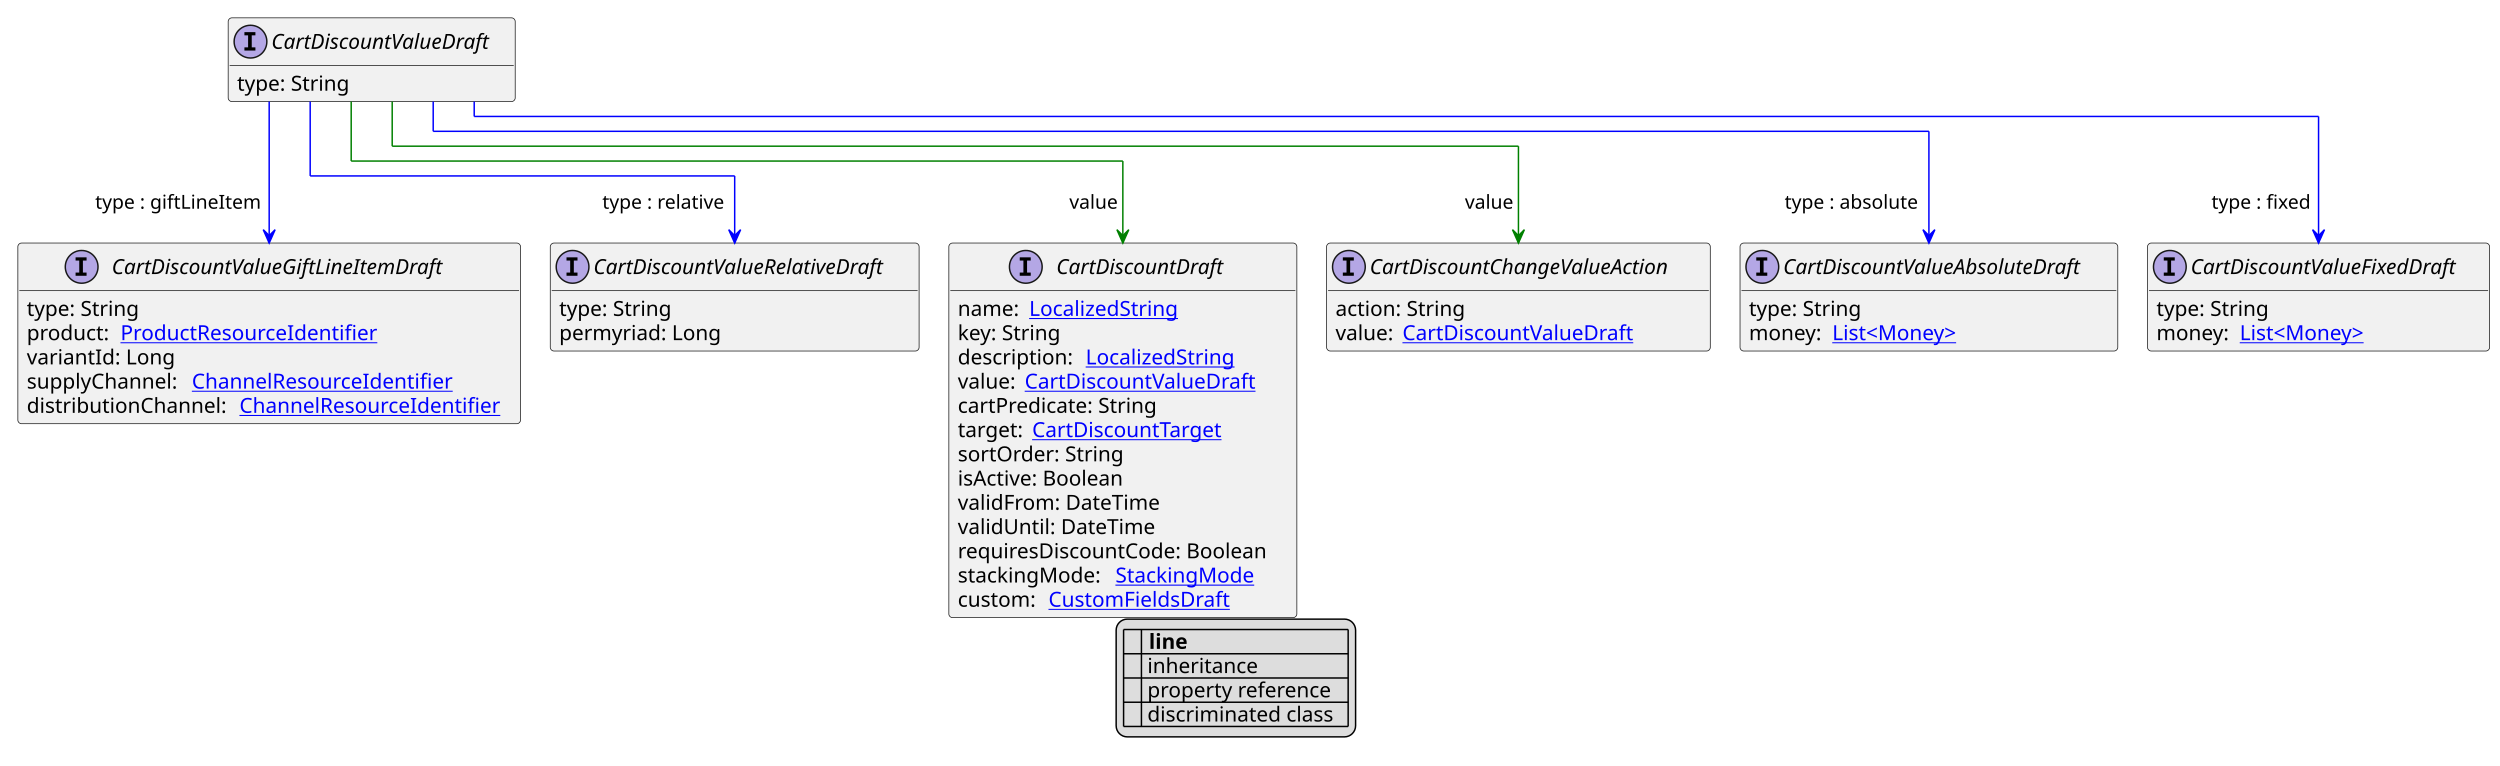
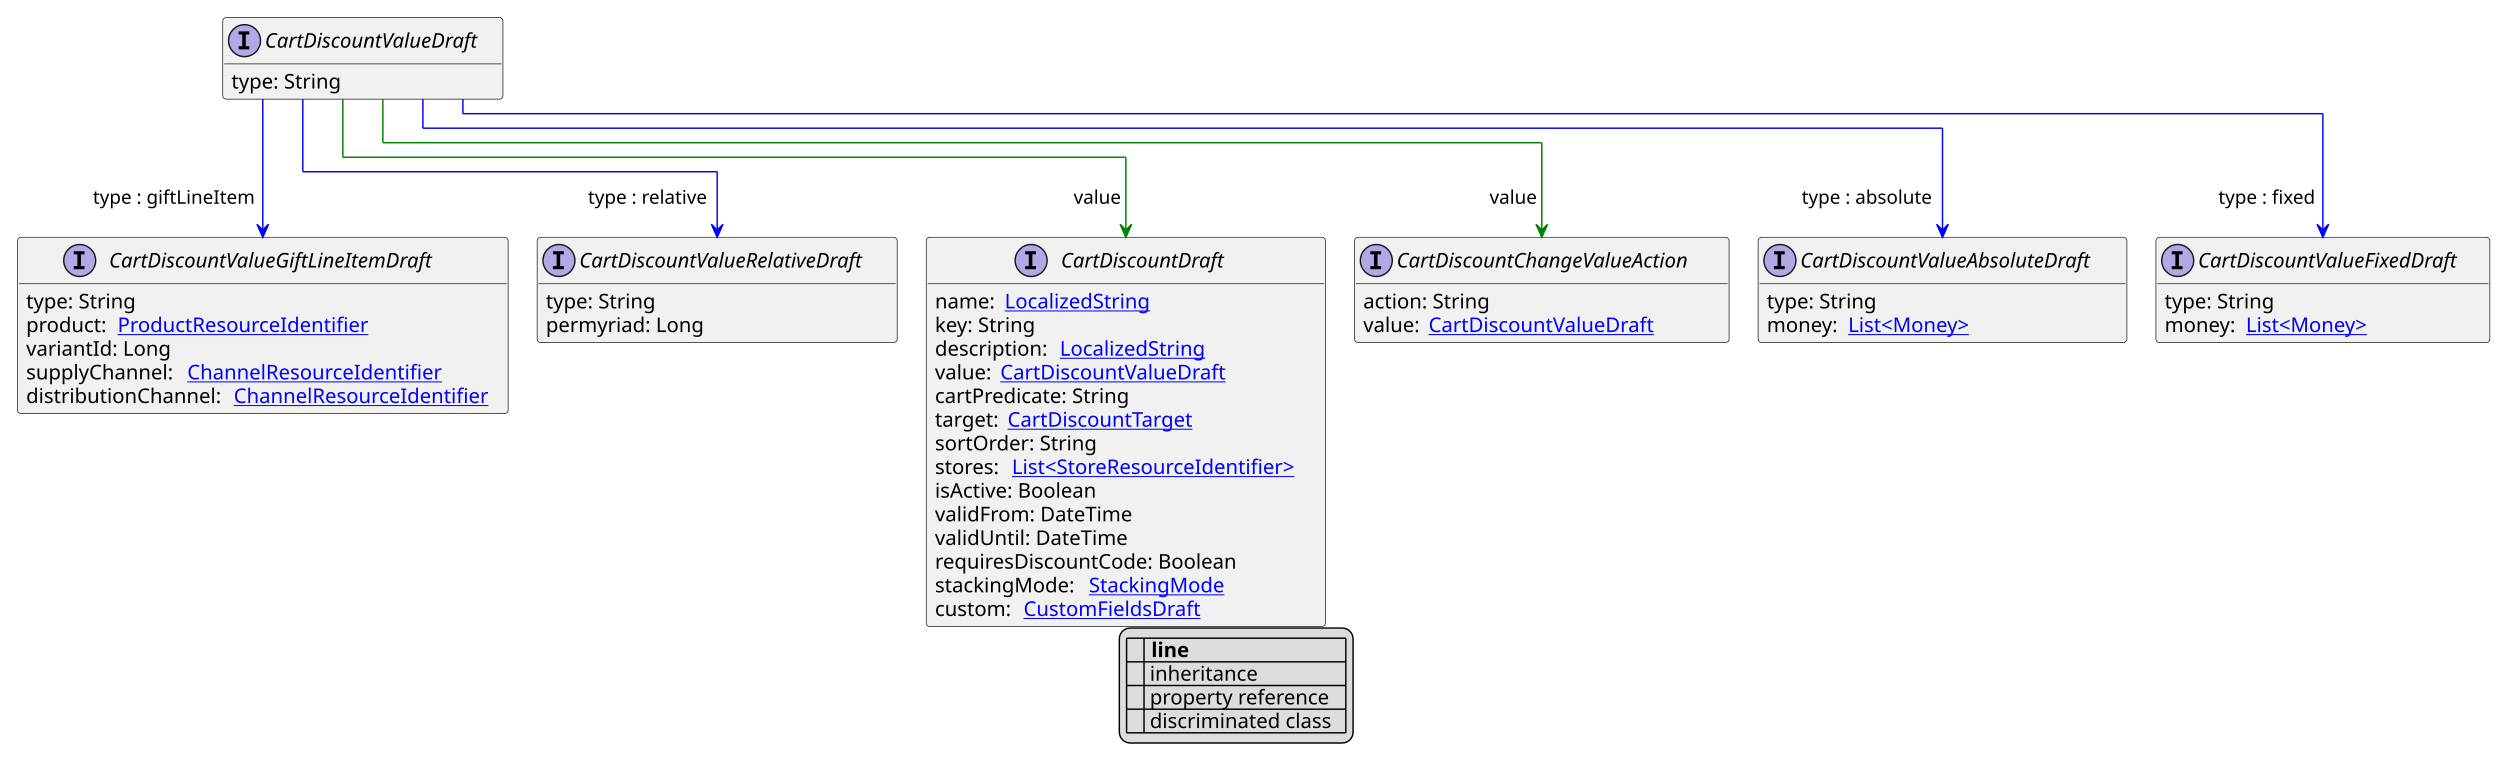
- <svg xmlns="http://www.w3.org/2000/svg" xmlns:xlink="http://www.w3.org/1999/xlink" contentStyleType="text/css" height="515px" preserveAspectRatio="none" style="width:1681px;height:515px;background:#FFFFFF;" version="1.1" viewBox="0 0 1681 515" width="1681px" zoomAndPan="magnify">
+ <svg xmlns="http://www.w3.org/2000/svg" xmlns:xlink="http://www.w3.org/1999/xlink" contentStyleType="text/css" height="531px" preserveAspectRatio="none" style="width:1722px;height:531px;background:#FFFFFF;" version="1.1" viewBox="0 0 1722 531" width="1722px" zoomAndPan="magnify">
  <defs>
-     <filter height="1" id="b1lmuwl3vvzh7r0" width="1" x="0" y="0">
+     <filter height="1" id="b1c363ugp8asr60" width="1" x="0" y="0">
      <feFlood flood-color="#000000" result="flood" />
      <feComposite in="SourceGraphic" in2="flood" operator="over" />
    </filter>
-     <filter height="1" id="b1lmuwl3vvzh7r1" width="1" x="0" y="0">
+     <filter height="1" id="b1c363ugp8asr61" width="1" x="0" y="0">
      <feFlood flood-color="#008000" result="flood" />
      <feComposite in="SourceGraphic" in2="flood" operator="over" />
    </filter>
-     <filter height="1" id="b1lmuwl3vvzh7r2" width="1" x="0" y="0">
+     <filter height="1" id="b1c363ugp8asr62" width="1" x="0" y="0">
      <feFlood flood-color="#0000FF" result="flood" />
      <feComposite in="SourceGraphic" in2="flood" operator="over" />
    </filter>
  </defs>
  <g>
    <a href="CartDiscountValueDraft.svg" target="_top" title="CartDiscountValueDraft.svg" xlink:actuate="onRequest" xlink:href="CartDiscountValueDraft.svg" xlink:show="new" xlink:title="CartDiscountValueDraft.svg" xlink:type="simple">
      <g id="elem_CartDiscountValueDraft">
        <rect codeLine="10" fill="#F1F1F1" height="56.297" id="CartDiscountValueDraft" rx="2.5" ry="2.5" style="stroke:#181818;stroke-width:0.5;" width="193" x="153.429" y="12" />
        <ellipse cx="168.429" cy="28" fill="#B4A7E5" rx="11" ry="11" style="stroke:#181818;stroke-width:1.0;" />
        <path d="M164.35,23.766 L164.35,21.609 L171.741,21.609 L171.741,23.766 L169.272,23.766 L169.272,31.844 L171.741,31.844 L171.741,34 L164.35,34 L164.35,31.844 L166.819,31.844 L166.819,23.766 L164.35,23.766 Z " fill="#000000" />
        <text fill="#000000" font-family="sans-serif" font-size="14" font-style="italic" lengthAdjust="spacing" textLength="161" x="182.429" y="32.847">CartDiscountValueDraft</text>
        <line style="stroke:#181818;stroke-width:0.5;" x1="154.429" x2="345.429" y1="44" y2="44" />
        <text fill="#000000" font-family="sans-serif" font-size="14" lengthAdjust="spacing" textLength="79" x="159.429" y="60.995">type: String</text>
      </g>
    </a>
    <a href="CartDiscountValueAbsoluteDraft.svg" target="_top" title="CartDiscountValueAbsoluteDraft.svg" xlink:actuate="onRequest" xlink:href="CartDiscountValueAbsoluteDraft.svg" xlink:show="new" xlink:title="CartDiscountValueAbsoluteDraft.svg" xlink:type="simple">
      <g id="elem_CartDiscountValueAbsoluteDraft">
-         <rect codeLine="15" fill="#F1F1F1" height="72.594" id="CartDiscountValueAbsoluteDraft" rx="2.5" ry="2.5" style="stroke:#181818;stroke-width:0.5;" width="254" x="1170" y="163.43" />
-         <ellipse cx="1185" cy="179.43" fill="#B4A7E5" rx="11" ry="11" style="stroke:#181818;stroke-width:1.0;" />
-         <path d="M1180.922,175.195 L1180.922,173.039 L1188.312,173.039 L1188.312,175.195 L1185.844,175.195 L1185.844,183.273 L1188.312,183.273 L1188.312,185.43 L1180.922,185.43 L1180.922,183.273 L1183.391,183.273 L1183.391,175.195 L1180.922,175.195 Z " fill="#000000" />
-         <text fill="#000000" font-family="sans-serif" font-size="14" font-style="italic" lengthAdjust="spacing" textLength="222" x="1199" y="184.276">CartDiscountValueAbsoluteDraft</text>
-         <line style="stroke:#181818;stroke-width:0.5;" x1="1171" x2="1423" y1="195.43" y2="195.43" />
-         <text fill="#000000" font-family="sans-serif" font-size="14" lengthAdjust="spacing" textLength="79" x="1176" y="212.425">type: String</text>
-         <text fill="#000000" font-family="sans-serif" font-size="14" lengthAdjust="spacing" textLength="52" x="1176" y="228.722">money:</text>
+         <rect codeLine="15" fill="#F1F1F1" height="72.594" id="CartDiscountValueAbsoluteDraft" rx="2.5" ry="2.5" style="stroke:#181818;stroke-width:0.5;" width="254" x="1211" y="163.43" />
+         <ellipse cx="1226" cy="179.43" fill="#B4A7E5" rx="11" ry="11" style="stroke:#181818;stroke-width:1.0;" />
+         <path d="M1221.922,175.195 L1221.922,173.039 L1229.312,173.039 L1229.312,175.195 L1226.844,175.195 L1226.844,183.273 L1229.312,183.273 L1229.312,185.43 L1221.922,185.43 L1221.922,183.273 L1224.391,183.273 L1224.391,175.195 L1221.922,175.195 Z " fill="#000000" />
+         <text fill="#000000" font-family="sans-serif" font-size="14" font-style="italic" lengthAdjust="spacing" textLength="222" x="1240" y="184.276">CartDiscountValueAbsoluteDraft</text>
+         <line style="stroke:#181818;stroke-width:0.5;" x1="1212" x2="1464" y1="195.43" y2="195.43" />
+         <text fill="#000000" font-family="sans-serif" font-size="14" lengthAdjust="spacing" textLength="79" x="1217" y="212.425">type: String</text>
+         <text fill="#000000" font-family="sans-serif" font-size="14" lengthAdjust="spacing" textLength="52" x="1217" y="228.722">money:</text>
        <a href="Money.svg" target="_top" title="Money.svg" xlink:actuate="onRequest" xlink:href="Money.svg" xlink:show="new" xlink:title="Money.svg" xlink:type="simple">
-           <text fill="#0000FF" font-family="sans-serif" font-size="14" lengthAdjust="spacing" text-decoration="underline" textLength="93" x="1232" y="228.722">List&lt;Money&gt;</text>
+           <text fill="#0000FF" font-family="sans-serif" font-size="14" lengthAdjust="spacing" text-decoration="underline" textLength="93" x="1273" y="228.722">List&lt;Money&gt;</text>
        </a>
      </g>
    </a>
    <a href="CartDiscountValueFixedDraft.svg" target="_top" title="CartDiscountValueFixedDraft.svg" xlink:actuate="onRequest" xlink:href="CartDiscountValueFixedDraft.svg" xlink:show="new" xlink:title="CartDiscountValueFixedDraft.svg" xlink:type="simple">
      <g id="elem_CartDiscountValueFixedDraft">
-         <rect codeLine="19" fill="#F1F1F1" height="72.594" id="CartDiscountValueFixedDraft" rx="2.5" ry="2.5" style="stroke:#181818;stroke-width:0.5;" width="230" x="1444" y="163.43" />
-         <ellipse cx="1459" cy="179.43" fill="#B4A7E5" rx="11" ry="11" style="stroke:#181818;stroke-width:1.0;" />
-         <path d="M1454.922,175.195 L1454.922,173.039 L1462.312,173.039 L1462.312,175.195 L1459.844,175.195 L1459.844,183.273 L1462.312,183.273 L1462.312,185.43 L1454.922,185.43 L1454.922,183.273 L1457.391,183.273 L1457.391,175.195 L1454.922,175.195 Z " fill="#000000" />
-         <text fill="#000000" font-family="sans-serif" font-size="14" font-style="italic" lengthAdjust="spacing" textLength="198" x="1473" y="184.276">CartDiscountValueFixedDraft</text>
-         <line style="stroke:#181818;stroke-width:0.5;" x1="1445" x2="1673" y1="195.43" y2="195.43" />
-         <text fill="#000000" font-family="sans-serif" font-size="14" lengthAdjust="spacing" textLength="79" x="1450" y="212.425">type: String</text>
-         <text fill="#000000" font-family="sans-serif" font-size="14" lengthAdjust="spacing" textLength="52" x="1450" y="228.722">money:</text>
+         <rect codeLine="19" fill="#F1F1F1" height="72.594" id="CartDiscountValueFixedDraft" rx="2.5" ry="2.5" style="stroke:#181818;stroke-width:0.5;" width="230" x="1485" y="163.43" />
+         <ellipse cx="1500" cy="179.43" fill="#B4A7E5" rx="11" ry="11" style="stroke:#181818;stroke-width:1.0;" />
+         <path d="M1495.922,175.195 L1495.922,173.039 L1503.312,173.039 L1503.312,175.195 L1500.844,175.195 L1500.844,183.273 L1503.312,183.273 L1503.312,185.43 L1495.922,185.43 L1495.922,183.273 L1498.391,183.273 L1498.391,175.195 L1495.922,175.195 Z " fill="#000000" />
+         <text fill="#000000" font-family="sans-serif" font-size="14" font-style="italic" lengthAdjust="spacing" textLength="198" x="1514" y="184.276">CartDiscountValueFixedDraft</text>
+         <line style="stroke:#181818;stroke-width:0.5;" x1="1486" x2="1714" y1="195.43" y2="195.43" />
+         <text fill="#000000" font-family="sans-serif" font-size="14" lengthAdjust="spacing" textLength="79" x="1491" y="212.425">type: String</text>
+         <text fill="#000000" font-family="sans-serif" font-size="14" lengthAdjust="spacing" textLength="52" x="1491" y="228.722">money:</text>
        <a href="Money.svg" target="_top" title="Money.svg" xlink:actuate="onRequest" xlink:href="Money.svg" xlink:show="new" xlink:title="Money.svg" xlink:type="simple">
-           <text fill="#0000FF" font-family="sans-serif" font-size="14" lengthAdjust="spacing" text-decoration="underline" textLength="93" x="1506" y="228.722">List&lt;Money&gt;</text>
+           <text fill="#0000FF" font-family="sans-serif" font-size="14" lengthAdjust="spacing" text-decoration="underline" textLength="93" x="1547" y="228.722">List&lt;Money&gt;</text>
        </a>
      </g>
    </a>
    <a href="CartDiscountValueGiftLineItemDraft.svg" target="_top" title="CartDiscountValueGiftLineItemDraft.svg" xlink:actuate="onRequest" xlink:href="CartDiscountValueGiftLineItemDraft.svg" xlink:show="new" xlink:title="CartDiscountValueGiftLineItemDraft.svg" xlink:type="simple">
      <g id="elem_CartDiscountValueGiftLineItemDraft">
        <rect codeLine="23" fill="#F1F1F1" height="121.484" id="CartDiscountValueGiftLineItemDraft" rx="2.5" ry="2.5" style="stroke:#181818;stroke-width:0.5;" width="338" x="12" y="163.43" />
        <ellipse cx="54.9" cy="179.43" fill="#B4A7E5" rx="11" ry="11" style="stroke:#181818;stroke-width:1.0;" />
        <path d="M50.822,175.195 L50.822,173.039 L58.212,173.039 L58.212,175.195 L55.744,175.195 L55.744,183.273 L58.212,183.273 L58.212,185.43 L50.822,185.43 L50.822,183.273 L53.291,183.273 L53.291,175.195 L50.822,175.195 Z " fill="#000000" />
        <text fill="#000000" font-family="sans-serif" font-size="14" font-style="italic" lengthAdjust="spacing" textLength="244" x="75.1" y="184.276">CartDiscountValueGiftLineItemDraft</text>
        <line style="stroke:#181818;stroke-width:0.5;" x1="13" x2="349" y1="195.43" y2="195.43" />
        <text fill="#000000" font-family="sans-serif" font-size="14" lengthAdjust="spacing" textLength="79" x="18" y="212.425">type: String</text>
        <text fill="#000000" font-family="sans-serif" font-size="14" lengthAdjust="spacing" textLength="59" x="18" y="228.722">product:</text>
        <a href="ProductResourceIdentifier.svg" target="_top" title="ProductResourceIdentifier.svg" xlink:actuate="onRequest" xlink:href="ProductResourceIdentifier.svg" xlink:show="new" xlink:title="ProductResourceIdentifier.svg" xlink:type="simple">
          <text fill="#0000FF" font-family="sans-serif" font-size="14" lengthAdjust="spacing" text-decoration="underline" textLength="180" x="81" y="228.722">ProductResourceIdentifier</text>
        </a>
        <text fill="#000000" font-family="sans-serif" font-size="14" lengthAdjust="spacing" textLength="100" x="18" y="245.019">variantId: Long</text>
        <text fill="#000000" font-family="sans-serif" font-size="14" lengthAdjust="spacing" textLength="107" x="18" y="261.315">supplyChannel:</text>
        <a href="ChannelResourceIdentifier.svg" target="_top" title="ChannelResourceIdentifier.svg" xlink:actuate="onRequest" xlink:href="ChannelResourceIdentifier.svg" xlink:show="new" xlink:title="ChannelResourceIdentifier.svg" xlink:type="simple">
          <text fill="#0000FF" font-family="sans-serif" font-size="14" lengthAdjust="spacing" text-decoration="underline" textLength="183" x="129" y="261.315">ChannelResourceIdentifier</text>
        </a>
        <text fill="#000000" font-family="sans-serif" font-size="14" lengthAdjust="spacing" textLength="139" x="18" y="277.612">distributionChannel:</text>
        <a href="ChannelResourceIdentifier.svg" target="_top" title="ChannelResourceIdentifier.svg" xlink:actuate="onRequest" xlink:href="ChannelResourceIdentifier.svg" xlink:show="new" xlink:title="ChannelResourceIdentifier.svg" xlink:type="simple">
          <text fill="#0000FF" font-family="sans-serif" font-size="14" lengthAdjust="spacing" text-decoration="underline" textLength="183" x="161" y="277.612">ChannelResourceIdentifier</text>
        </a>
      </g>
    </a>
    <a href="CartDiscountValueRelativeDraft.svg" target="_top" title="CartDiscountValueRelativeDraft.svg" xlink:actuate="onRequest" xlink:href="CartDiscountValueRelativeDraft.svg" xlink:show="new" xlink:title="CartDiscountValueRelativeDraft.svg" xlink:type="simple">
      <g id="elem_CartDiscountValueRelativeDraft">
        <rect codeLine="30" fill="#F1F1F1" height="72.594" id="CartDiscountValueRelativeDraft" rx="2.5" ry="2.5" style="stroke:#181818;stroke-width:0.5;" width="248" x="370" y="163.43" />
        <ellipse cx="385" cy="179.43" fill="#B4A7E5" rx="11" ry="11" style="stroke:#181818;stroke-width:1.0;" />
        <path d="M380.922,175.195 L380.922,173.039 L388.312,173.039 L388.312,175.195 L385.844,175.195 L385.844,183.273 L388.312,183.273 L388.312,185.43 L380.922,185.43 L380.922,183.273 L383.391,183.273 L383.391,175.195 L380.922,175.195 Z " fill="#000000" />
        <text fill="#000000" font-family="sans-serif" font-size="14" font-style="italic" lengthAdjust="spacing" textLength="216" x="399" y="184.276">CartDiscountValueRelativeDraft</text>
        <line style="stroke:#181818;stroke-width:0.5;" x1="371" x2="617" y1="195.43" y2="195.43" />
        <text fill="#000000" font-family="sans-serif" font-size="14" lengthAdjust="spacing" textLength="79" x="376" y="212.425">type: String</text>
        <text fill="#000000" font-family="sans-serif" font-size="14" lengthAdjust="spacing" textLength="111" x="376" y="228.722">permyriad: Long</text>
      </g>
    </a>
    <a href="CartDiscountDraft.svg" target="_top" title="CartDiscountDraft.svg" xlink:actuate="onRequest" xlink:href="CartDiscountDraft.svg" xlink:show="new" xlink:title="CartDiscountDraft.svg" xlink:type="simple">
      <g id="elem_CartDiscountDraft">
-         <rect codeLine="34" fill="#F1F1F1" height="251.859" id="CartDiscountDraft" rx="2.5" ry="2.5" style="stroke:#181818;stroke-width:0.5;" width="234" x="638" y="163.43" />
-         <ellipse cx="689.75" cy="179.43" fill="#B4A7E5" rx="11" ry="11" style="stroke:#181818;stroke-width:1.0;" />
-         <path d="M685.672,175.195 L685.672,173.039 L693.062,173.039 L693.062,175.195 L690.594,175.195 L690.594,183.273 L693.062,183.273 L693.062,185.43 L685.672,185.43 L685.672,183.273 L688.141,183.273 L688.141,175.195 L685.672,175.195 Z " fill="#000000" />
-         <text fill="#000000" font-family="sans-serif" font-size="14" font-style="italic" lengthAdjust="spacing" textLength="122" x="710.25" y="184.276">CartDiscountDraft</text>
-         <line style="stroke:#181818;stroke-width:0.5;" x1="639" x2="871" y1="195.43" y2="195.43" />
+         <rect codeLine="34" fill="#F1F1F1" height="268.156" id="CartDiscountDraft" rx="2.5" ry="2.5" style="stroke:#181818;stroke-width:0.5;" width="275" x="638" y="163.43" />
+         <ellipse cx="710.25" cy="179.43" fill="#B4A7E5" rx="11" ry="11" style="stroke:#181818;stroke-width:1.0;" />
+         <path d="M706.172,175.195 L706.172,173.039 L713.562,173.039 L713.562,175.195 L711.094,175.195 L711.094,183.273 L713.562,183.273 L713.562,185.43 L706.172,185.43 L706.172,183.273 L708.641,183.273 L708.641,175.195 L706.172,175.195 Z " fill="#000000" />
+         <text fill="#000000" font-family="sans-serif" font-size="14" font-style="italic" lengthAdjust="spacing" textLength="122" x="730.75" y="184.276">CartDiscountDraft</text>
+         <line style="stroke:#181818;stroke-width:0.5;" x1="639" x2="912" y1="195.43" y2="195.43" />
        <text fill="#000000" font-family="sans-serif" font-size="14" lengthAdjust="spacing" textLength="44" x="644" y="212.425">name:</text>
        <a href="LocalizedString.svg" target="_top" title="LocalizedString.svg" xlink:actuate="onRequest" xlink:href="LocalizedString.svg" xlink:show="new" xlink:title="LocalizedString.svg" xlink:type="simple">
          <text fill="#0000FF" font-family="sans-serif" font-size="14" lengthAdjust="spacing" text-decoration="underline" textLength="104" x="692" y="212.425">LocalizedString</text>
        </a>
        <text fill="#000000" font-family="sans-serif" font-size="14" lengthAdjust="spacing" textLength="73" x="644" y="228.722">key: String</text>
        <text fill="#000000" font-family="sans-serif" font-size="14" lengthAdjust="spacing" textLength="82" x="644" y="245.019">description:</text>
        <a href="LocalizedString.svg" target="_top" title="LocalizedString.svg" xlink:actuate="onRequest" xlink:href="LocalizedString.svg" xlink:show="new" xlink:title="LocalizedString.svg" xlink:type="simple">
          <text fill="#0000FF" font-family="sans-serif" font-size="14" lengthAdjust="spacing" text-decoration="underline" textLength="104" x="730" y="245.019">LocalizedString</text>
        </a>
        <text fill="#000000" font-family="sans-serif" font-size="14" lengthAdjust="spacing" textLength="41" x="644" y="261.315">value:</text>
        <a href="CartDiscountValueDraft.svg" target="_top" title="CartDiscountValueDraft.svg" xlink:actuate="onRequest" xlink:href="CartDiscountValueDraft.svg" xlink:show="new" xlink:title="CartDiscountValueDraft.svg" xlink:type="simple">
          <text fill="#0000FF" font-family="sans-serif" font-size="14" lengthAdjust="spacing" text-decoration="underline" textLength="161" x="689" y="261.315">CartDiscountValueDraft</text>
        </a>
        <text fill="#000000" font-family="sans-serif" font-size="14" lengthAdjust="spacing" textLength="140" x="644" y="277.612">cartPredicate: String</text>
        <text fill="#000000" font-family="sans-serif" font-size="14" lengthAdjust="spacing" textLength="46" x="644" y="293.909">target:</text>
        <a href="CartDiscountTarget.svg" target="_top" title="CartDiscountTarget.svg" xlink:actuate="onRequest" xlink:href="CartDiscountTarget.svg" xlink:show="new" xlink:title="CartDiscountTarget.svg" xlink:type="simple">
          <text fill="#0000FF" font-family="sans-serif" font-size="14" lengthAdjust="spacing" text-decoration="underline" textLength="135" x="694" y="293.909">CartDiscountTarget</text>
        </a>
        <text fill="#000000" font-family="sans-serif" font-size="14" lengthAdjust="spacing" textLength="115" x="644" y="310.206">sortOrder: String</text>
-         <text fill="#000000" font-family="sans-serif" font-size="14" lengthAdjust="spacing" textLength="118" x="644" y="326.503">isActive: Boolean</text>
-         <text fill="#000000" font-family="sans-serif" font-size="14" lengthAdjust="spacing" textLength="141" x="644" y="342.8">validFrom: DateTime</text>
-         <text fill="#000000" font-family="sans-serif" font-size="14" lengthAdjust="spacing" textLength="136" x="644" y="359.097">validUntil: DateTime</text>
-         <text fill="#000000" font-family="sans-serif" font-size="14" lengthAdjust="spacing" textLength="222" x="644" y="375.394">requiresDiscountCode: Boolean</text>
-         <text fill="#000000" font-family="sans-serif" font-size="14" lengthAdjust="spacing" textLength="102" x="644" y="391.69">stackingMode:</text>
+         <text fill="#000000" font-family="sans-serif" font-size="14" lengthAdjust="spacing" textLength="49" x="644" y="326.503">stores:</text>
+         <a href="StoreResourceIdentifier.svg" target="_top" title="StoreResourceIdentifier.svg" xlink:actuate="onRequest" xlink:href="StoreResourceIdentifier.svg" xlink:show="new" xlink:title="StoreResourceIdentifier.svg" xlink:type="simple">
+           <text fill="#0000FF" font-family="sans-serif" font-size="14" lengthAdjust="spacing" text-decoration="underline" textLength="210" x="697" y="326.503">List&lt;StoreResourceIdentifier&gt;</text>
+         </a>
+         <text fill="#000000" font-family="sans-serif" font-size="14" lengthAdjust="spacing" textLength="118" x="644" y="342.8">isActive: Boolean</text>
+         <text fill="#000000" font-family="sans-serif" font-size="14" lengthAdjust="spacing" textLength="141" x="644" y="359.097">validFrom: DateTime</text>
+         <text fill="#000000" font-family="sans-serif" font-size="14" lengthAdjust="spacing" textLength="136" x="644" y="375.394">validUntil: DateTime</text>
+         <text fill="#000000" font-family="sans-serif" font-size="14" lengthAdjust="spacing" textLength="222" x="644" y="391.69">requiresDiscountCode: Boolean</text>
+         <text fill="#000000" font-family="sans-serif" font-size="14" lengthAdjust="spacing" textLength="102" x="644" y="407.987">stackingMode:</text>
        <a href="StackingMode.svg" target="_top" title="StackingMode.svg" xlink:actuate="onRequest" xlink:href="StackingMode.svg" xlink:show="new" xlink:title="StackingMode.svg" xlink:type="simple">
-           <text fill="#0000FF" font-family="sans-serif" font-size="14" lengthAdjust="spacing" text-decoration="underline" textLength="98" x="750" y="391.69">StackingMode</text>
+           <text fill="#0000FF" font-family="sans-serif" font-size="14" lengthAdjust="spacing" text-decoration="underline" textLength="98" x="750" y="407.987">StackingMode</text>
        </a>
-         <text fill="#000000" font-family="sans-serif" font-size="14" lengthAdjust="spacing" textLength="57" x="644" y="407.987">custom:</text>
+         <text fill="#000000" font-family="sans-serif" font-size="14" lengthAdjust="spacing" textLength="57" x="644" y="424.284">custom:</text>
        <a href="CustomFieldsDraft.svg" target="_top" title="CustomFieldsDraft.svg" xlink:actuate="onRequest" xlink:href="CustomFieldsDraft.svg" xlink:show="new" xlink:title="CustomFieldsDraft.svg" xlink:type="simple">
-           <text fill="#0000FF" font-family="sans-serif" font-size="14" lengthAdjust="spacing" text-decoration="underline" textLength="127" x="705" y="407.987">CustomFieldsDraft</text>
+           <text fill="#0000FF" font-family="sans-serif" font-size="14" lengthAdjust="spacing" text-decoration="underline" textLength="127" x="705" y="424.284">CustomFieldsDraft</text>
        </a>
      </g>
    </a>
    <a href="CartDiscountChangeValueAction.svg" target="_top" title="CartDiscountChangeValueAction.svg" xlink:actuate="onRequest" xlink:href="CartDiscountChangeValueAction.svg" xlink:show="new" xlink:title="CartDiscountChangeValueAction.svg" xlink:type="simple">
      <g id="elem_CartDiscountChangeValueAction">
-         <rect codeLine="49" fill="#F1F1F1" height="72.594" id="CartDiscountChangeValueAction" rx="2.5" ry="2.5" style="stroke:#181818;stroke-width:0.5;" width="258" x="892" y="163.43" />
-         <ellipse cx="907" cy="179.43" fill="#B4A7E5" rx="11" ry="11" style="stroke:#181818;stroke-width:1.0;" />
-         <path d="M902.922,175.195 L902.922,173.039 L910.312,173.039 L910.312,175.195 L907.844,175.195 L907.844,183.273 L910.312,183.273 L910.312,185.43 L902.922,185.43 L902.922,183.273 L905.391,183.273 L905.391,175.195 L902.922,175.195 Z " fill="#000000" />
-         <text fill="#000000" font-family="sans-serif" font-size="14" font-style="italic" lengthAdjust="spacing" textLength="226" x="921" y="184.276">CartDiscountChangeValueAction</text>
-         <line style="stroke:#181818;stroke-width:0.5;" x1="893" x2="1149" y1="195.43" y2="195.43" />
-         <text fill="#000000" font-family="sans-serif" font-size="14" lengthAdjust="spacing" textLength="91" x="898" y="212.425">action: String</text>
-         <text fill="#000000" font-family="sans-serif" font-size="14" lengthAdjust="spacing" textLength="41" x="898" y="228.722">value:</text>
+         <rect codeLine="50" fill="#F1F1F1" height="72.594" id="CartDiscountChangeValueAction" rx="2.5" ry="2.5" style="stroke:#181818;stroke-width:0.5;" width="258" x="933" y="163.43" />
+         <ellipse cx="948" cy="179.43" fill="#B4A7E5" rx="11" ry="11" style="stroke:#181818;stroke-width:1.0;" />
+         <path d="M943.922,175.195 L943.922,173.039 L951.312,173.039 L951.312,175.195 L948.844,175.195 L948.844,183.273 L951.312,183.273 L951.312,185.43 L943.922,185.43 L943.922,183.273 L946.391,183.273 L946.391,175.195 L943.922,175.195 Z " fill="#000000" />
+         <text fill="#000000" font-family="sans-serif" font-size="14" font-style="italic" lengthAdjust="spacing" textLength="226" x="962" y="184.276">CartDiscountChangeValueAction</text>
+         <line style="stroke:#181818;stroke-width:0.5;" x1="934" x2="1190" y1="195.43" y2="195.43" />
+         <text fill="#000000" font-family="sans-serif" font-size="14" lengthAdjust="spacing" textLength="91" x="939" y="212.425">action: String</text>
+         <text fill="#000000" font-family="sans-serif" font-size="14" lengthAdjust="spacing" textLength="41" x="939" y="228.722">value:</text>
        <a href="CartDiscountValueDraft.svg" target="_top" title="CartDiscountValueDraft.svg" xlink:actuate="onRequest" xlink:href="CartDiscountValueDraft.svg" xlink:show="new" xlink:title="CartDiscountValueDraft.svg" xlink:type="simple">
-           <text fill="#0000FF" font-family="sans-serif" font-size="14" lengthAdjust="spacing" text-decoration="underline" textLength="161" x="943" y="228.722">CartDiscountValueDraft</text>
+           <text fill="#0000FF" font-family="sans-serif" font-size="14" lengthAdjust="spacing" text-decoration="underline" textLength="161" x="984" y="228.722">CartDiscountValueDraft</text>
        </a>
      </g>
    </a>
    <line style="stroke:#0000FF;stroke-width:1.0;" x1="291.286" x2="291.286" y1="68.297" y2="88.297" />
-     <line style="stroke:#0000FF;stroke-width:1.0;" x1="291.286" x2="1297" y1="88.297" y2="88.297" />
-     <line style="stroke:#0000FF;stroke-width:1.0;" x1="1297" x2="1297" y1="88.297" y2="163.43" />
-     <polygon fill="#0000FF" points="1297,163.43,1301,154.43,1297,158.43,1293,154.43,1297,163.43" style="stroke:#0000FF;stroke-width:1.0;" />
-     <text fill="#000000" font-family="sans-serif" font-size="13" lengthAdjust="spacing" textLength="95" x="1200" y="140.364">type : absolute</text>
+     <line style="stroke:#0000FF;stroke-width:1.0;" x1="291.286" x2="1338" y1="88.297" y2="88.297" />
+     <line style="stroke:#0000FF;stroke-width:1.0;" x1="1338" x2="1338" y1="88.297" y2="163.43" />
+     <polygon fill="#0000FF" points="1338,163.43,1342,154.43,1338,158.43,1334,154.43,1338,163.43" style="stroke:#0000FF;stroke-width:1.0;" />
+     <text fill="#000000" font-family="sans-serif" font-size="13" lengthAdjust="spacing" textLength="95" x="1241" y="140.364">type : absolute</text>
    <line style="stroke:#0000FF;stroke-width:1.0;" x1="318.857" x2="318.857" y1="68.297" y2="78.297" />
-     <line style="stroke:#0000FF;stroke-width:1.0;" x1="318.857" x2="1559" y1="78.297" y2="78.297" />
-     <line style="stroke:#0000FF;stroke-width:1.0;" x1="1559" x2="1559" y1="78.297" y2="163.43" />
-     <polygon fill="#0000FF" points="1559,163.43,1563,154.43,1559,158.43,1555,154.43,1559,163.43" style="stroke:#0000FF;stroke-width:1.0;" />
-     <text fill="#000000" font-family="sans-serif" font-size="13" lengthAdjust="spacing" textLength="70" x="1487" y="140.364">type : fixed</text>
+     <line style="stroke:#0000FF;stroke-width:1.0;" x1="318.857" x2="1600" y1="78.297" y2="78.297" />
+     <line style="stroke:#0000FF;stroke-width:1.0;" x1="1600" x2="1600" y1="78.297" y2="163.43" />
+     <polygon fill="#0000FF" points="1600,163.43,1604,154.43,1600,158.43,1596,154.43,1600,163.43" style="stroke:#0000FF;stroke-width:1.0;" />
+     <text fill="#000000" font-family="sans-serif" font-size="13" lengthAdjust="spacing" textLength="70" x="1528" y="140.364">type : fixed</text>
    <line style="stroke:#0000FF;stroke-width:1.0;" x1="181" x2="181" y1="68.297" y2="163.43" />
    <polygon fill="#0000FF" points="181,163.43,185,154.43,181,158.43,177,154.43,181,163.43" style="stroke:#0000FF;stroke-width:1.0;" />
    <text fill="#000000" font-family="sans-serif" font-size="13" lengthAdjust="spacing" textLength="115" x="64" y="140.364">type : giftLineItem</text>
    <line style="stroke:#0000FF;stroke-width:1.0;" x1="208.571" x2="208.571" y1="68.297" y2="118.297" />
    <line style="stroke:#0000FF;stroke-width:1.0;" x1="208.571" x2="494" y1="118.297" y2="118.297" />
    <line style="stroke:#0000FF;stroke-width:1.0;" x1="494" x2="494" y1="118.297" y2="163.43" />
    <polygon fill="#0000FF" points="494,163.43,498,154.43,494,158.43,490,154.43,494,163.43" style="stroke:#0000FF;stroke-width:1.0;" />
    <text fill="#000000" font-family="sans-serif" font-size="13" lengthAdjust="spacing" textLength="87" x="405" y="140.364">type : relative</text>
    <line style="stroke:#008000;stroke-width:1.0;" x1="236.143" x2="236.143" y1="68.297" y2="108.297" />
-     <line style="stroke:#008000;stroke-width:1.0;" x1="236.143" x2="755" y1="108.297" y2="108.297" />
-     <line style="stroke:#008000;stroke-width:1.0;" x1="755" x2="755" y1="108.297" y2="163.43" />
-     <polygon fill="#008000" points="755,163.43,759,154.43,755,158.43,751,154.43,755,163.43" style="stroke:#008000;stroke-width:1.0;" />
-     <text fill="#000000" font-family="sans-serif" font-size="13" lengthAdjust="spacing" textLength="34" x="719" y="140.364">value</text>
+     <line style="stroke:#008000;stroke-width:1.0;" x1="236.143" x2="775.5" y1="108.297" y2="108.297" />
+     <line style="stroke:#008000;stroke-width:1.0;" x1="775.5" x2="775.5" y1="108.297" y2="163.43" />
+     <polygon fill="#008000" points="775.5,163.43,779.5,154.43,775.5,158.43,771.5,154.43,775.5,163.43" style="stroke:#008000;stroke-width:1.0;" />
+     <text fill="#000000" font-family="sans-serif" font-size="13" lengthAdjust="spacing" textLength="34" x="739.5" y="140.364">value</text>
    <line style="stroke:#008000;stroke-width:1.0;" x1="263.714" x2="263.714" y1="68.297" y2="98.297" />
-     <line style="stroke:#008000;stroke-width:1.0;" x1="263.714" x2="1021" y1="98.297" y2="98.297" />
-     <line style="stroke:#008000;stroke-width:1.0;" x1="1021" x2="1021" y1="98.297" y2="163.43" />
-     <polygon fill="#008000" points="1021,163.43,1025,154.43,1021,158.43,1017,154.43,1021,163.43" style="stroke:#008000;stroke-width:1.0;" />
-     <text fill="#000000" font-family="sans-serif" font-size="13" lengthAdjust="spacing" textLength="34" x="985" y="140.364">value</text>
-     <rect fill="#DDDDDD" height="79.188" id="_legend" rx="7.5" ry="7.5" style="stroke:#000000;stroke-width:1.0;" width="161" x="750.5" y="416.289" />
-     <text fill="#000000" font-family="sans-serif" font-size="14" font-weight="bold" lengthAdjust="spacing" textLength="5" x="755.5" y="436.284"> </text>
-     <text fill="#000000" font-family="sans-serif" font-size="14" font-weight="bold" lengthAdjust="spacing" textLength="28" x="772.5" y="436.284">line</text>
-     <text fill="#000000" filter="url(#b1lmuwl3vvzh7r0)" font-family="sans-serif" font-size="14" lengthAdjust="spacing" textLength="12" x="755.5" y="452.581">   </text>
-     <text fill="#000000" font-family="sans-serif" font-size="14" lengthAdjust="spacing" textLength="77" x="771.5" y="452.581">inheritance</text>
-     <text fill="#000000" filter="url(#b1lmuwl3vvzh7r1)" font-family="sans-serif" font-size="14" lengthAdjust="spacing" textLength="12" x="755.5" y="468.878">   </text>
-     <text fill="#000000" font-family="sans-serif" font-size="14" lengthAdjust="spacing" textLength="129" x="771.5" y="468.878">property reference</text>
-     <text fill="#000000" filter="url(#b1lmuwl3vvzh7r2)" font-family="sans-serif" font-size="14" lengthAdjust="spacing" textLength="12" x="755.5" y="485.175">   </text>
-     <text fill="#000000" font-family="sans-serif" font-size="14" lengthAdjust="spacing" textLength="131" x="771.5" y="485.175">discriminated class</text>
-     <line style="stroke:#000000;stroke-width:1.0;" x1="755.5" x2="906.5" y1="423.289" y2="423.289" />
-     <line style="stroke:#000000;stroke-width:1.0;" x1="755.5" x2="906.5" y1="439.586" y2="439.586" />
-     <line style="stroke:#000000;stroke-width:1.0;" x1="755.5" x2="906.5" y1="455.883" y2="455.883" />
-     <line style="stroke:#000000;stroke-width:1.0;" x1="755.5" x2="906.5" y1="472.18" y2="472.18" />
-     <line style="stroke:#000000;stroke-width:1.0;" x1="755.5" x2="906.5" y1="488.477" y2="488.477" />
-     <line style="stroke:#000000;stroke-width:1.0;" x1="755.5" x2="755.5" y1="423.289" y2="488.477" />
-     <line style="stroke:#000000;stroke-width:1.0;" x1="767.5" x2="767.5" y1="423.289" y2="488.477" />
-     <line style="stroke:#000000;stroke-width:1.0;" x1="906.5" x2="906.5" y1="423.289" y2="488.477" />
+     <line style="stroke:#008000;stroke-width:1.0;" x1="263.714" x2="1062" y1="98.297" y2="98.297" />
+     <line style="stroke:#008000;stroke-width:1.0;" x1="1062" x2="1062" y1="98.297" y2="163.43" />
+     <polygon fill="#008000" points="1062,163.43,1066,154.43,1062,158.43,1058,154.43,1062,163.43" style="stroke:#008000;stroke-width:1.0;" />
+     <text fill="#000000" font-family="sans-serif" font-size="13" lengthAdjust="spacing" textLength="34" x="1026" y="140.364">value</text>
+     <rect fill="#DDDDDD" height="79.188" id="_legend" rx="7.5" ry="7.5" style="stroke:#000000;stroke-width:1.0;" width="161" x="771" y="432.586" />
+     <text fill="#000000" font-family="sans-serif" font-size="14" font-weight="bold" lengthAdjust="spacing" textLength="5" x="776" y="452.581"> </text>
+     <text fill="#000000" font-family="sans-serif" font-size="14" font-weight="bold" lengthAdjust="spacing" textLength="28" x="793" y="452.581">line</text>
+     <text fill="#000000" filter="url(#b1c363ugp8asr60)" font-family="sans-serif" font-size="14" lengthAdjust="spacing" textLength="12" x="776" y="468.878">   </text>
+     <text fill="#000000" font-family="sans-serif" font-size="14" lengthAdjust="spacing" textLength="77" x="792" y="468.878">inheritance</text>
+     <text fill="#000000" filter="url(#b1c363ugp8asr61)" font-family="sans-serif" font-size="14" lengthAdjust="spacing" textLength="12" x="776" y="485.175">   </text>
+     <text fill="#000000" font-family="sans-serif" font-size="14" lengthAdjust="spacing" textLength="129" x="792" y="485.175">property reference</text>
+     <text fill="#000000" filter="url(#b1c363ugp8asr62)" font-family="sans-serif" font-size="14" lengthAdjust="spacing" textLength="12" x="776" y="501.472">   </text>
+     <text fill="#000000" font-family="sans-serif" font-size="14" lengthAdjust="spacing" textLength="131" x="792" y="501.472">discriminated class</text>
+     <line style="stroke:#000000;stroke-width:1.0;" x1="776" x2="927" y1="439.586" y2="439.586" />
+     <line style="stroke:#000000;stroke-width:1.0;" x1="776" x2="927" y1="455.883" y2="455.883" />
+     <line style="stroke:#000000;stroke-width:1.0;" x1="776" x2="927" y1="472.18" y2="472.18" />
+     <line style="stroke:#000000;stroke-width:1.0;" x1="776" x2="927" y1="488.477" y2="488.477" />
+     <line style="stroke:#000000;stroke-width:1.0;" x1="776" x2="927" y1="504.773" y2="504.773" />
+     <line style="stroke:#000000;stroke-width:1.0;" x1="776" x2="776" y1="439.586" y2="504.773" />
+     <line style="stroke:#000000;stroke-width:1.0;" x1="788" x2="788" y1="439.586" y2="504.773" />
+     <line style="stroke:#000000;stroke-width:1.0;" x1="927" x2="927" y1="439.586" y2="504.773" />
  </g>
</svg>
